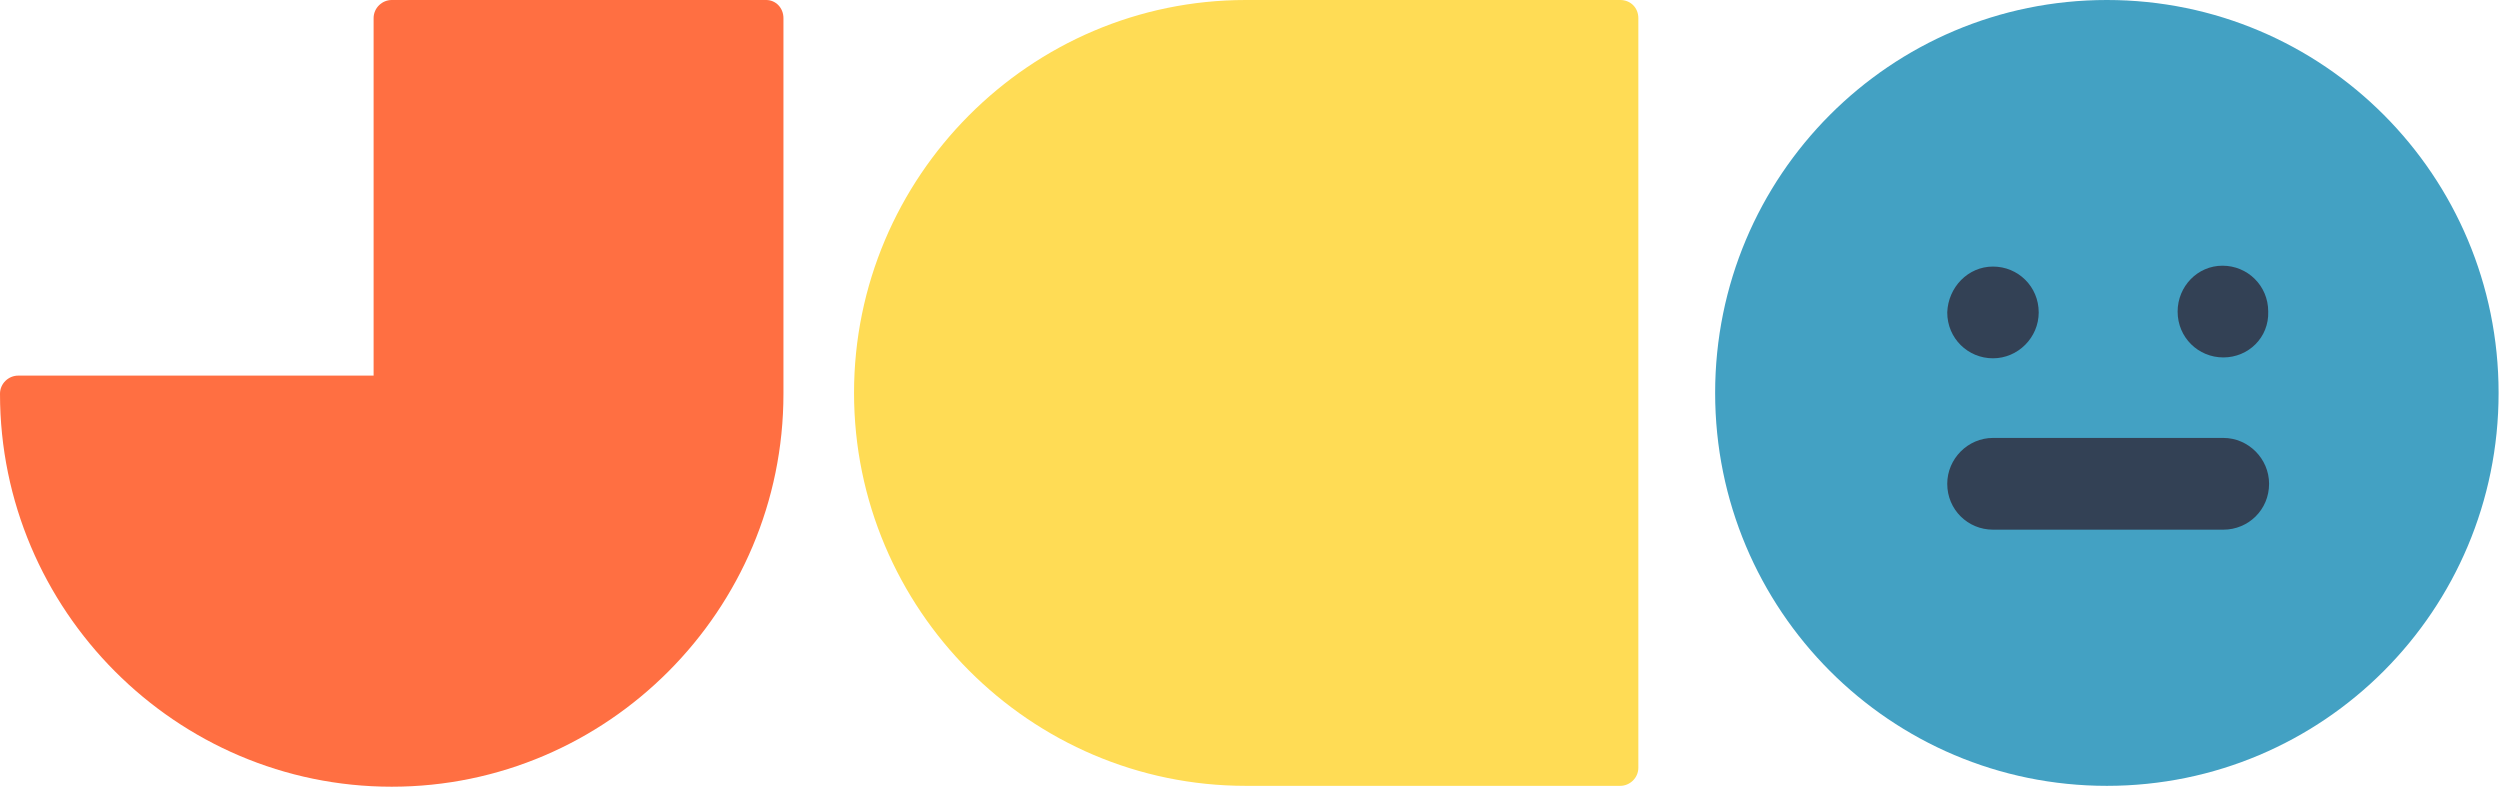
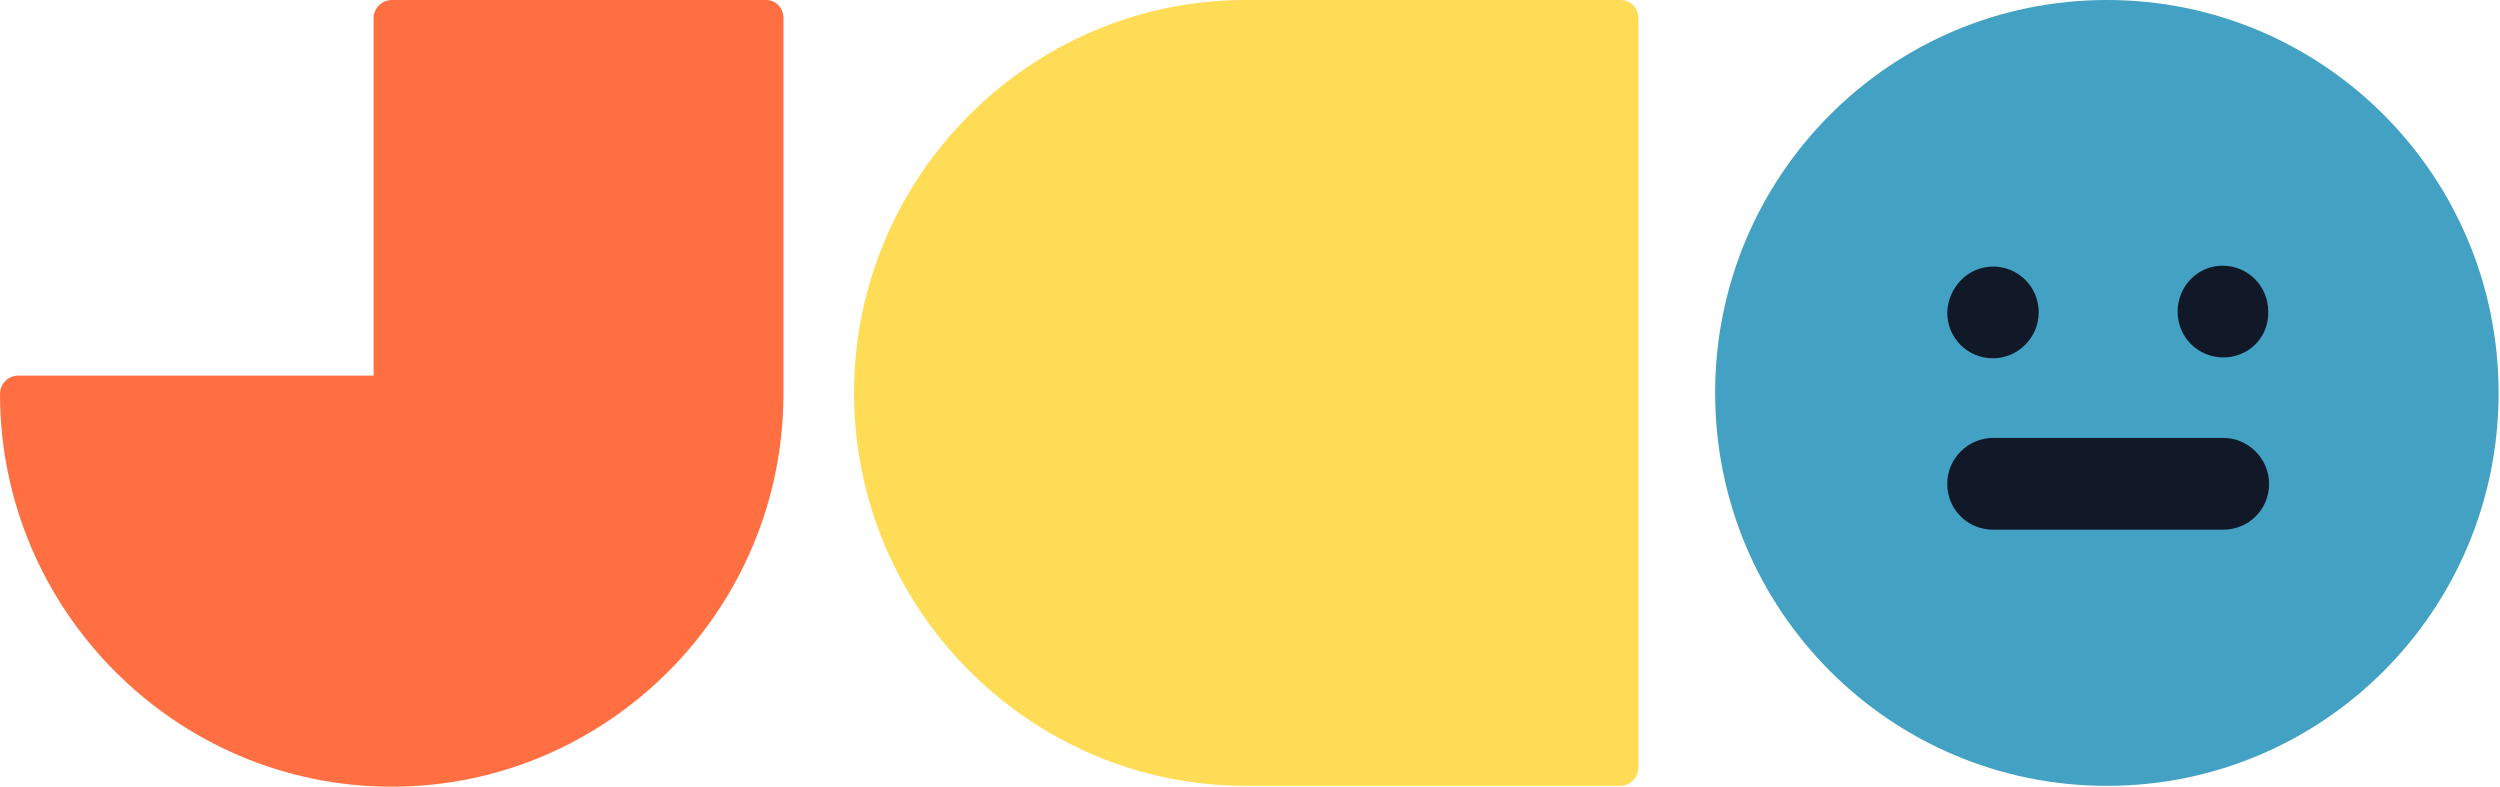
<svg xmlns="http://www.w3.org/2000/svg" width="572" height="180" viewBox="0 0 572 180" fill="none">
  <path d="M482.051 0C432.5 0 392.424 40.198 392.424 89.901C392.424 139.604 432.5 179.802 482.051 179.802C531.602 179.802 571.678 139.604 571.678 89.901C571.678 40.198 531.602 0 482.051 0Z" fill="#43A1C3" />
  <path d="M370.708 0H285.03C235.676 0 195.403 40.396 195.403 89.901C195.403 139.406 235.676 179.802 285.03 179.802H370.708C372.88 179.802 374.854 178.02 374.854 175.643V4.158C374.854 1.782 373.077 0 370.708 0Z" fill="#FFDC55" />
  <path d="M175.305 0H89.627C87.455 0 85.481 1.782 85.481 4.158V85.941H4.146C1.974 85.941 0 87.723 0 90.099C0 139.604 40.273 180 89.627 180C138.981 180 179.253 139.604 179.253 90.099V4.158C179.253 1.782 177.477 0 175.305 0Z" fill="#FF6F42" />
-   <path d="M455.993 60.99C461.718 60.99 466.456 65.544 466.456 71.485C466.456 77.227 461.718 81.98 455.993 81.98C450.268 81.98 445.53 77.425 445.53 71.485C445.727 65.742 450.268 60.99 455.993 60.99Z" fill="#334155" />
-   <path d="M508.703 121.188H455.993C450.268 121.188 445.53 116.633 445.53 110.693C445.53 104.95 450.268 100.198 455.993 100.198H508.703C514.428 100.198 519.166 104.95 519.166 110.693C519.166 116.633 514.428 121.188 508.703 121.188Z" fill="#334155" />
-   <path d="M508.703 81.782C502.978 81.782 498.24 77.227 498.24 71.287C498.24 65.544 502.781 60.792 508.506 60.792C514.231 60.792 518.969 65.346 518.969 71.287C519.166 77.227 514.428 81.782 508.703 81.782Z" fill="#334155" />
+   <path d="M455.993 60.99C461.718 60.99 466.456 65.544 466.456 71.485C466.456 77.227 461.718 81.98 455.993 81.98C450.268 81.98 445.53 77.425 445.53 71.485C445.727 65.742 450.268 60.99 455.993 60.99Z" fill="#111827" />
+   <path d="M508.703 121.188H455.993C450.268 121.188 445.53 116.633 445.53 110.693C445.53 104.95 450.268 100.198 455.993 100.198H508.703C514.428 100.198 519.166 104.95 519.166 110.693C519.166 116.633 514.428 121.188 508.703 121.188Z" fill="#111827" />
+   <path d="M508.703 81.782C502.978 81.782 498.24 77.227 498.24 71.287C498.24 65.544 502.781 60.792 508.506 60.792C514.231 60.792 518.969 65.346 518.969 71.287C519.166 77.227 514.428 81.782 508.703 81.782Z" fill="#111827" />
</svg>
